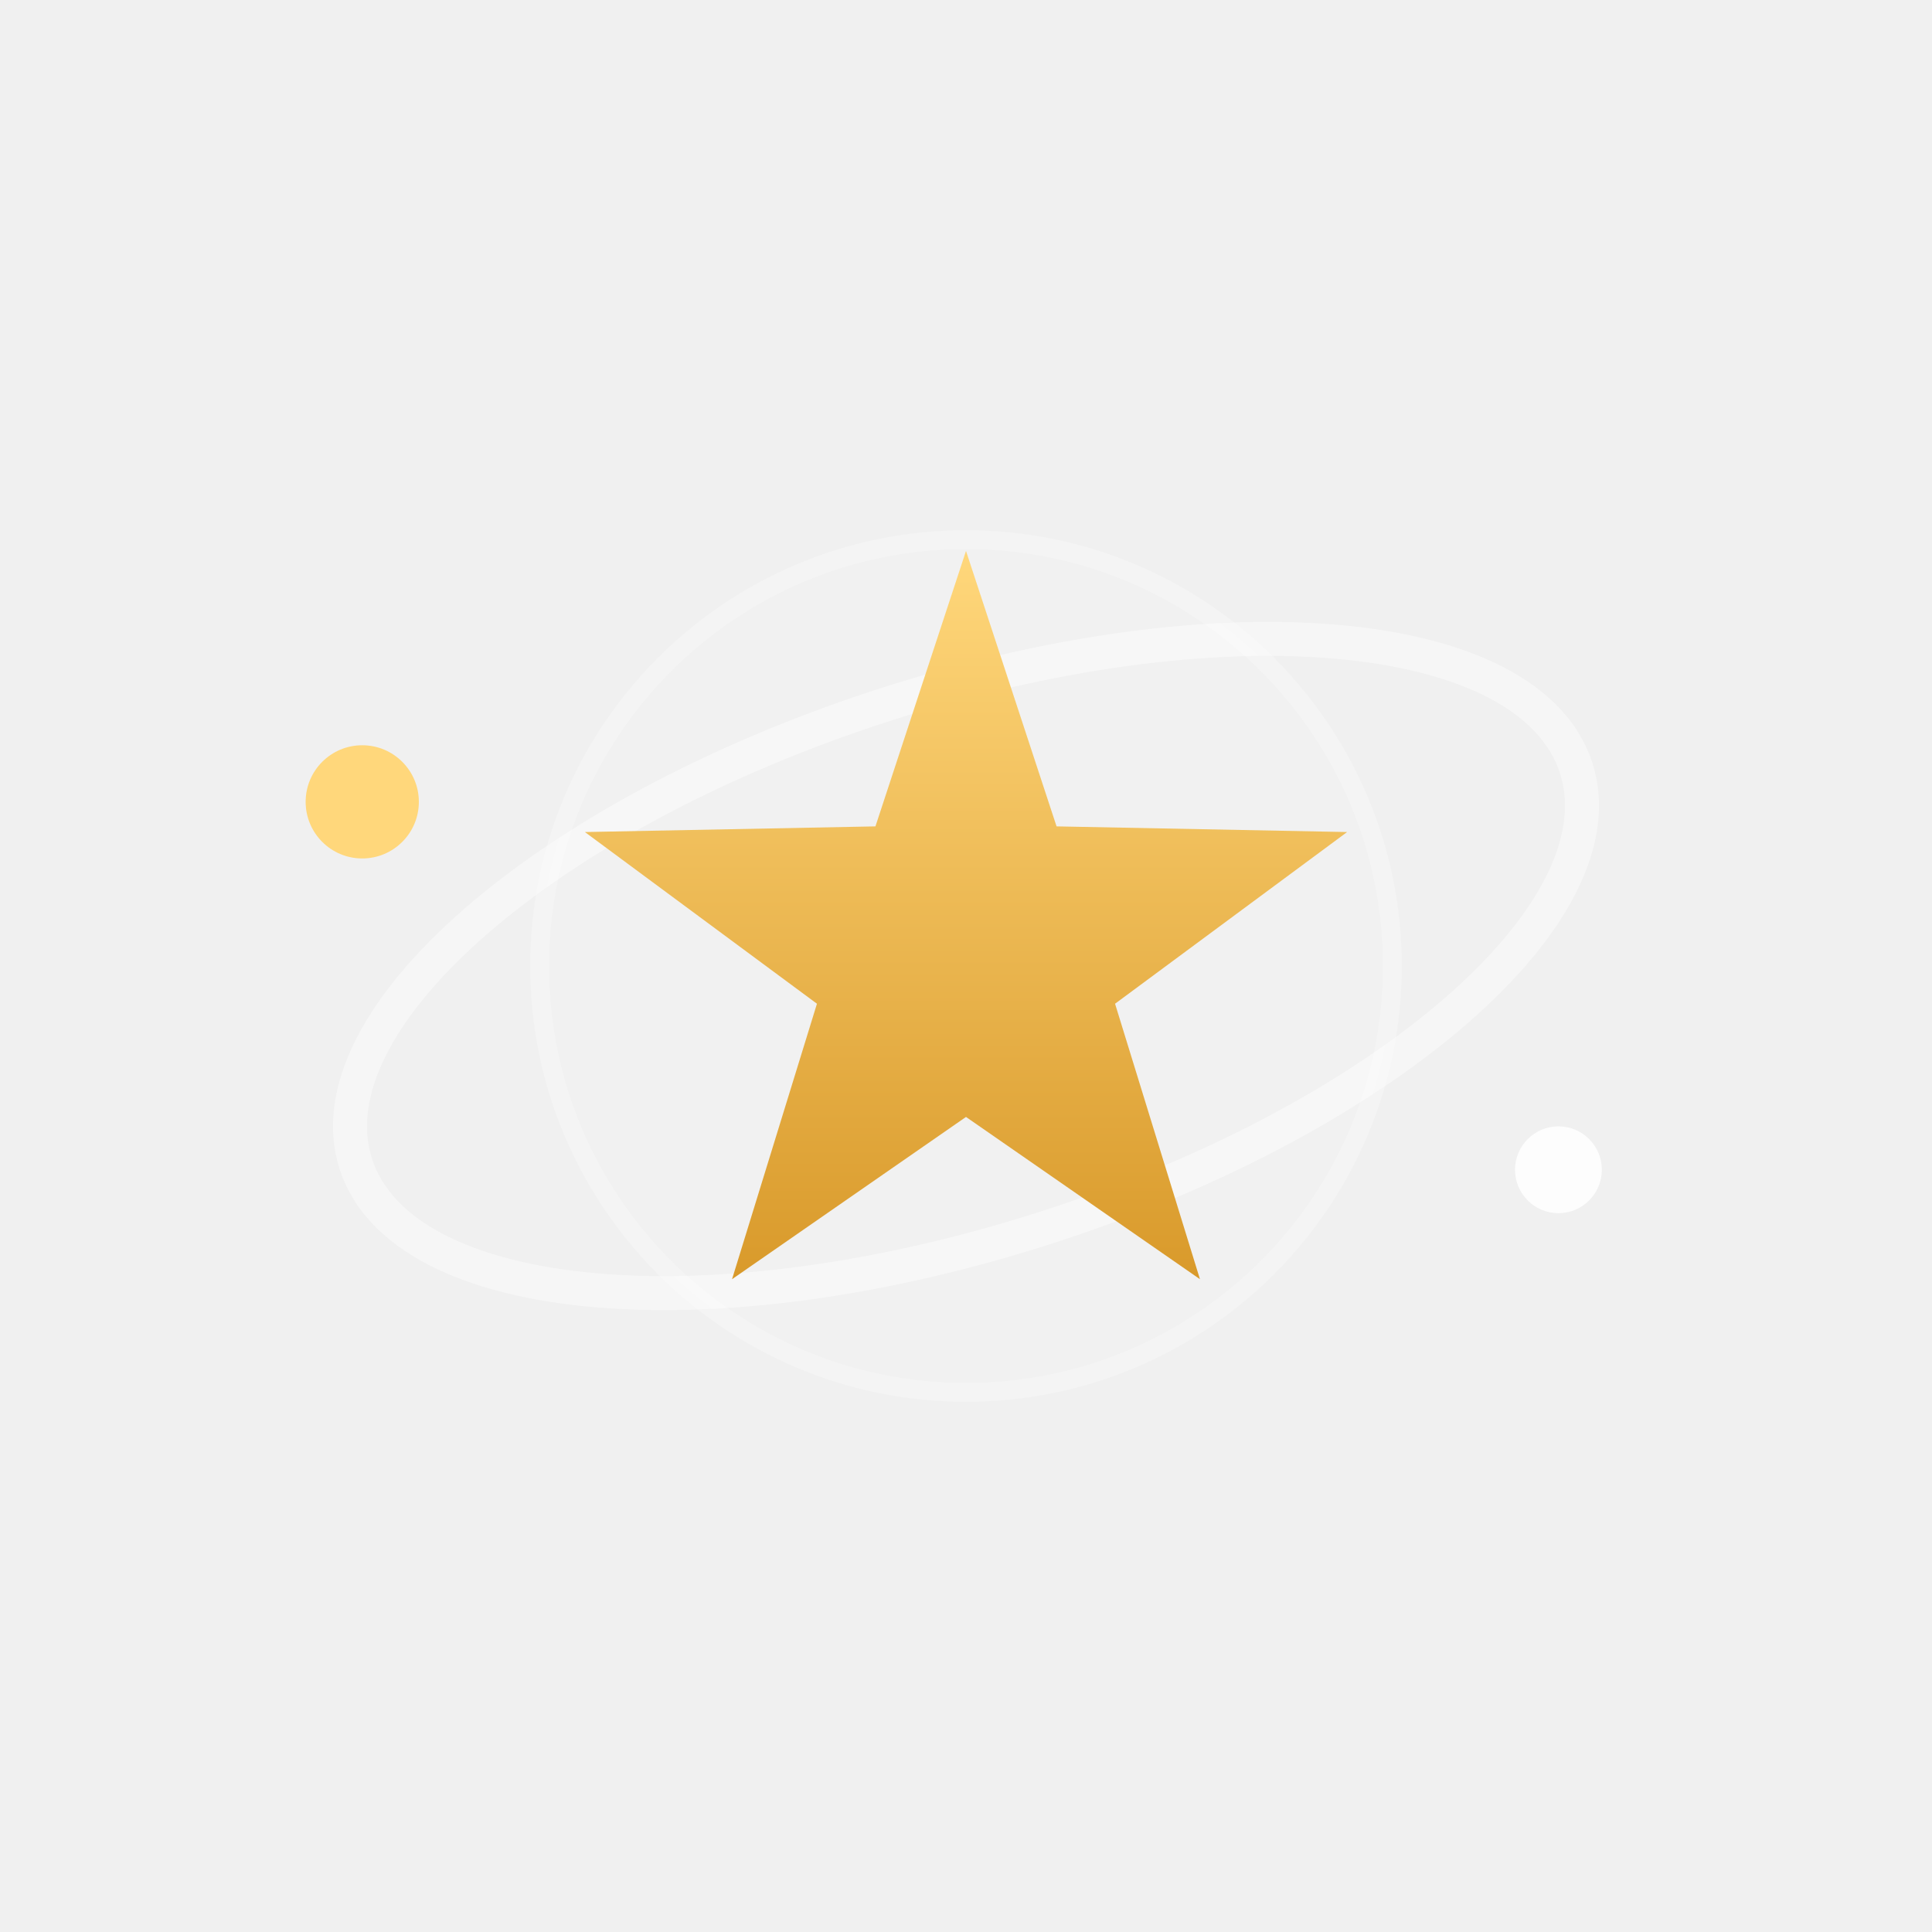
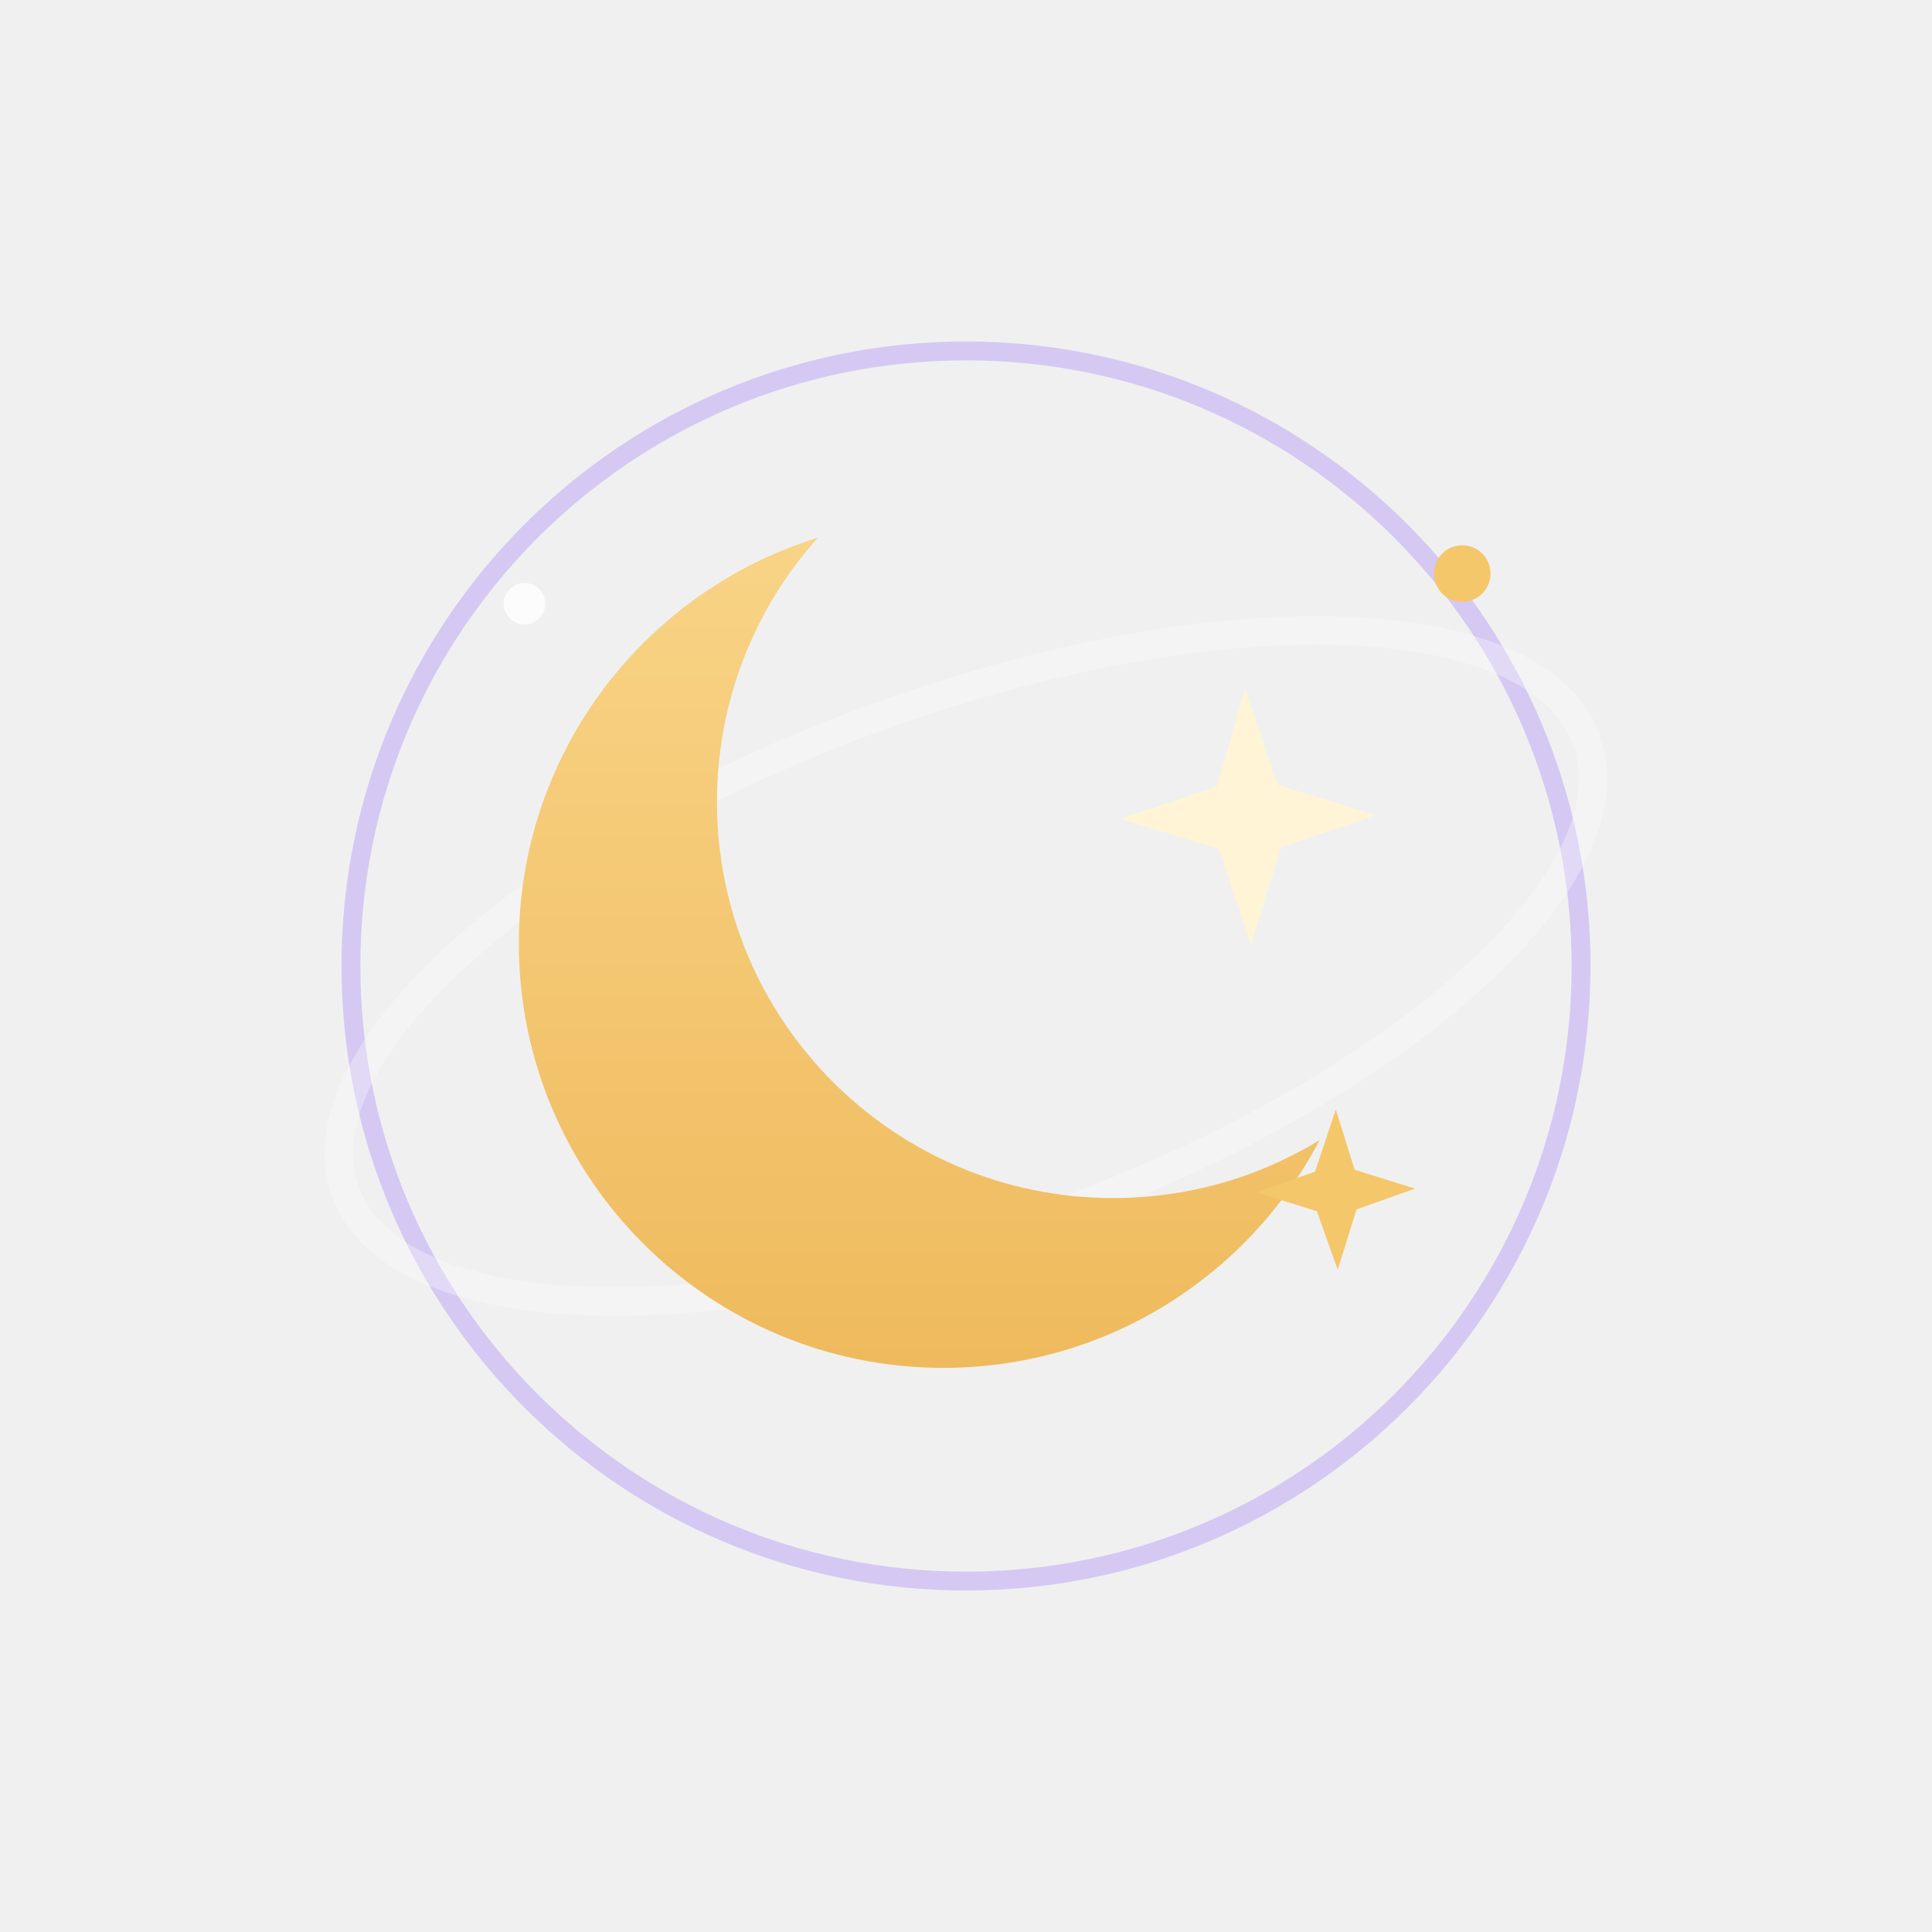
<svg xmlns="http://www.w3.org/2000/svg" width="1024" height="1024" viewBox="0 0 1024 1024">
  <defs>
    <linearGradient id="gold" x1="0" y1="0" x2="0" y2="1">
-       <stop offset="0" stop-color="#FFD77B" />
-       <stop offset="1" stop-color="#D99A2B" />
+       <stop offset="0" stop-color="#FFE5A2" />
+       <stop offset="1" stop-color="#E8A840" />
    </linearGradient>
+     <mask id="crescent">
+       <rect width="1024" height="1024" fill="black" />
+       <circle cx="500" cy="500" r="225" fill="white" />
+       <circle cx="590" cy="425" r="210" fill="black" />
+     </mask>
  </defs>
-   <ellipse cx="512" cy="512" rx="340" ry="145" fill="none" stroke="#FFFFFF" stroke-opacity=".42" stroke-width="18" transform="rotate(-18 512 512)" />
-   <circle cx="512" cy="512" r="226" fill="#FFFFFF" fill-opacity=".1" stroke="#FFFFFF" stroke-opacity=".24" stroke-width="10" />
-   <path d="M512 292 560 438 714 441 591 532 636 678 512 592 388 678 433 532 310 441 464 438Z" fill="url(#gold)" />
-   <circle cx="192" cy="425" r="30" fill="#FFD77B" />
-   <circle cx="826" cy="620" r="23" fill="#FFFFFF" fill-opacity=".88" />
+   <circle cx="512" cy="512" r="326" fill="none" stroke="#A88AF7" stroke-opacity=".38" stroke-width="10" />
+   <ellipse cx="512" cy="512" rx="350" ry="140" fill="none" stroke="#FFFFFF" stroke-opacity=".3" stroke-width="15" transform="rotate(-20 512 512)" />
+   <rect width="1024" height="1024" fill="url(#gold)" mask="url(#crescent)" />
+   <path d="M660 365 677 416 729 432 679 449 663 501 646 450 594 434 645 417Z" fill="#FFF4D5" />
+   <path d="M708 588 718 620 750 630 719 641 709 673 698 642 666 632 697 621Z" fill="#F4C76B" />
+   <circle cx="278" cy="320" r="11" fill="#FFFFFF" fill-opacity=".78" />
+   <circle cx="775" cy="304" r="15" fill="#F4C76B" />
</svg>
